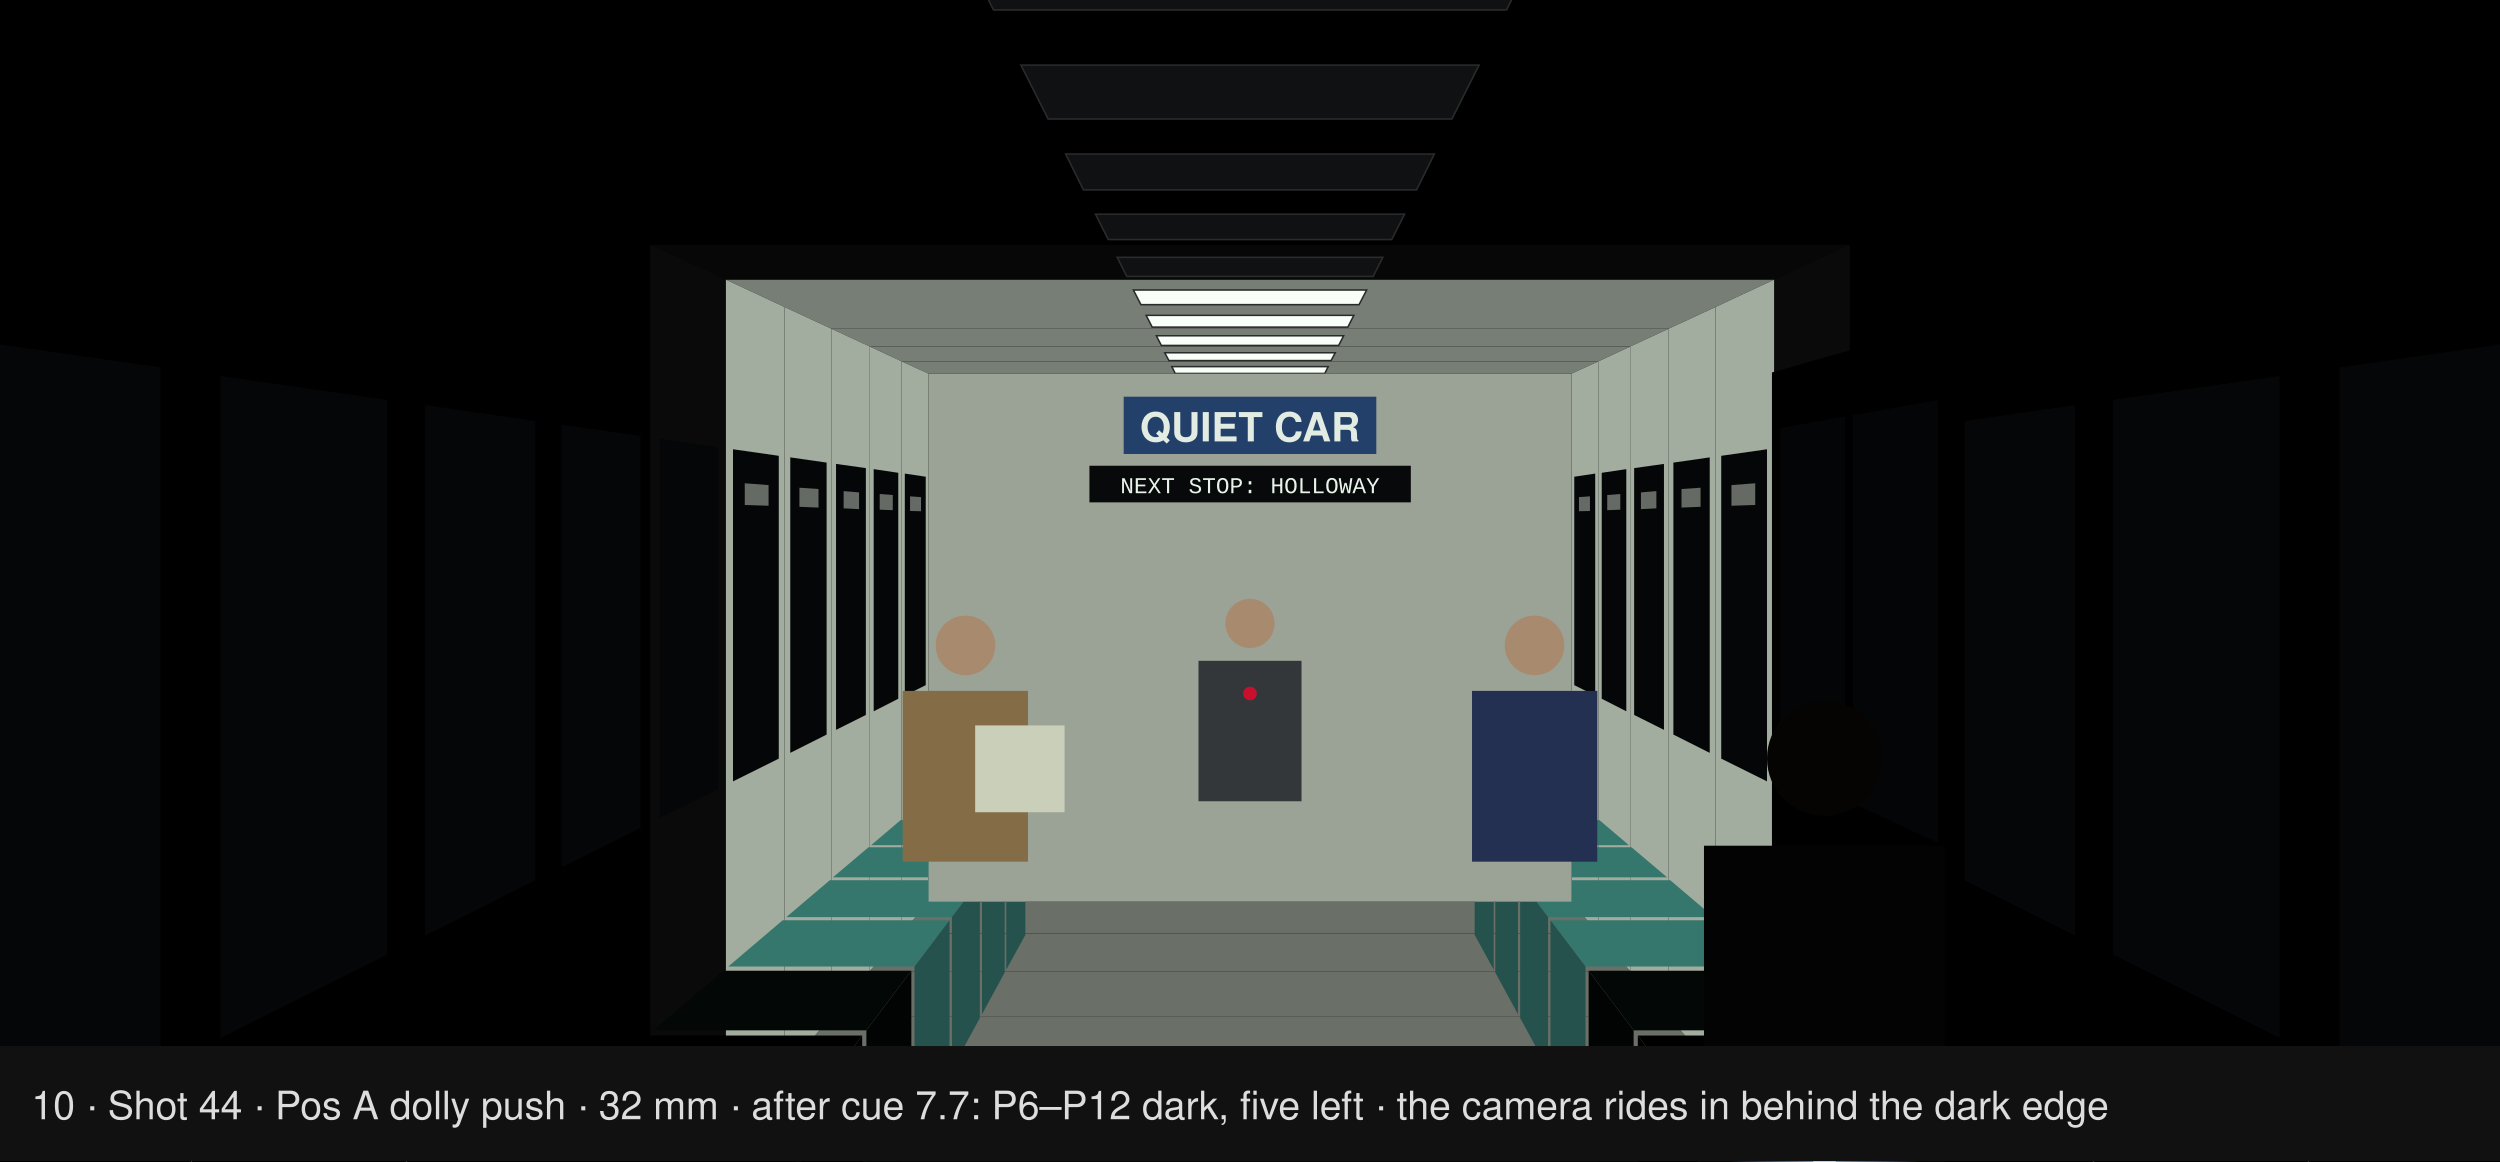
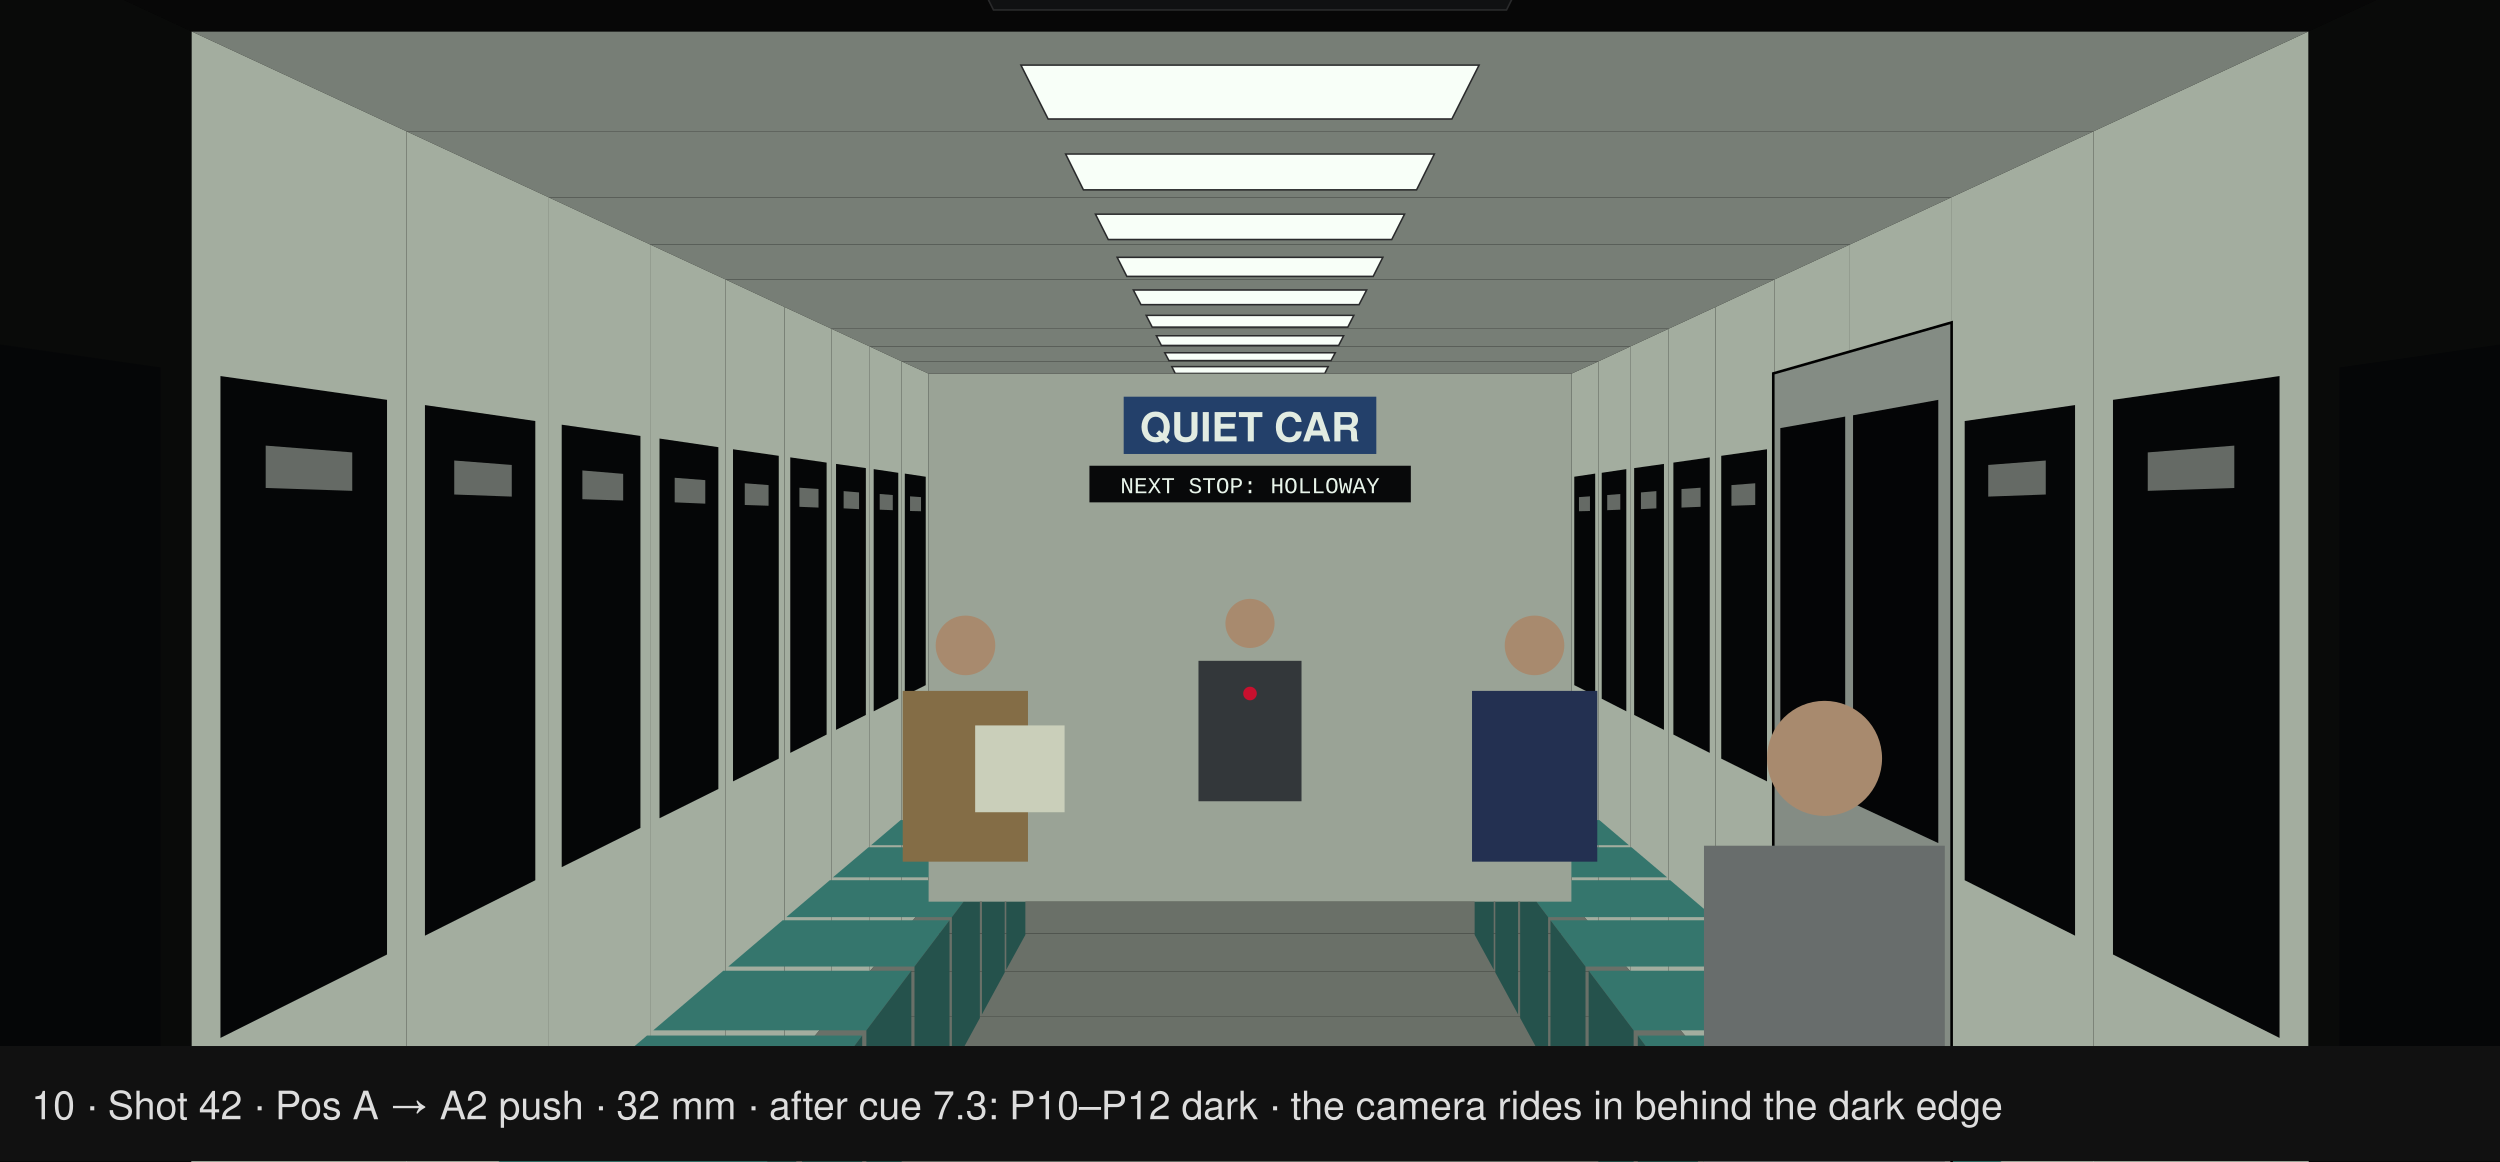
<svg xmlns="http://www.w3.org/2000/svg" viewBox="0 0 956 444" width="956" height="444">
  <defs>
    <radialGradient id="phone">
      <stop offset="0" stop-color="#9cc4ff" stop-opacity="0.9" />
      <stop offset="1" stop-color="#9cc4ff" stop-opacity="0" />
    </radialGradient>
    <radialGradient id="phoneface" cx="0.5" cy="1" r="0.9">
      <stop offset="0" stop-color="#a9cbff" stop-opacity="0.75" />
      <stop offset="1" stop-color="#a9cbff" stop-opacity="0" />
    </radialGradient>
    <linearGradient id="topdown" x1="0" y1="0" x2="0" y2="1">
      <stop offset="0" stop-color="#fff" stop-opacity="0.55" />
      <stop offset="1" stop-color="#fff" stop-opacity="0" />
    </linearGradient>
    <radialGradient id="lamp" cx="0.5" cy="0" r="1">
      <stop offset="0" stop-color="#e6f6f8" stop-opacity="0.95" />
      <stop offset="0.6" stop-color="#9fb8bd" stop-opacity="0.25" />
      <stop offset="1" stop-color="#000" stop-opacity="0" />
    </radialGradient>
  </defs>
  <g>
    <rect width="956" height="400" fill="#000" />
    <polygon points="344.8,357.0 611.2,357.0 600.9,344.8 355.1,344.8" fill="#6a7068" />
    <polygon points="344.8,138.2 611.2,138.2 600.9,142.9 355.1,142.9" fill="#777e76" />
    <polygon points="344.8,357.0 344.8,138.2 355.1,142.9 355.1,344.8" fill="#a3ad9f" />
    <polygon points="346.0,266.0 346.0,181.1 354.0,182.3 354.0,262.0" fill="#050607" />
    <polygon points="348.0,195.4 348.0,189.8 352.2,190.1 352.2,195.5" fill="#656a65" />
    <polygon points="611.2,357.0 611.2,138.2 600.9,142.9 600.9,344.8" fill="#a3ad9f" />
    <polygon points="610.0,266.0 610.0,181.1 602.0,182.3 602.0,262.0" fill="#050607" />
    <polygon points="608.0,195.4 608.0,189.8 603.8,190.1 603.8,195.5" fill="#656a65" />
    <polygon points="448.1,140.2 507.9,140.2 506.6,142.8 449.4,142.8" fill="#f8fff8" stroke="#2a2b2c" stroke-width="0.6" />
    <polygon points="332.6,371.4 623.4,371.4 611.2,357.0 344.8,357.0" fill="#6a7068" />
    <polygon points="332.6,132.5 623.4,132.5 611.2,138.2 344.8,138.2" fill="#777e76" />
    <polygon points="332.6,371.4 332.6,132.5 344.8,138.2 344.8,357.0" fill="#a3ad9f" />
    <polygon points="334.1,272.0 334.1,179.4 343.5,180.8 343.5,267.2" fill="#050607" />
    <polygon points="336.4,194.9 336.4,188.9 341.4,189.3 341.4,195.1" fill="#656a65" />
    <polygon points="623.4,371.4 623.4,132.5 611.2,138.2 611.2,357.0" fill="#a3ad9f" />
    <polygon points="621.9,272.0 621.9,179.4 612.5,180.8 612.5,267.2" fill="#050607" />
    <polygon points="619.6,194.9 619.6,188.9 614.6,189.3 614.6,195.1" fill="#656a65" />
    <polygon points="333.1,323.2 384.8,323.2 392.1,313.6 344.4,313.6" fill="#35766d" />
    <polygon points="384.8,370.8 384.8,323.2 392.1,313.6 392.1,357.5" fill="#25524c" />
    <polygon points="622.9,323.2 571.2,323.2 563.9,313.6 611.6,313.6" fill="#35766d" />
    <polygon points="571.2,370.8 571.2,323.2 563.9,313.6 563.9,357.5" fill="#25524c" />
    <polygon points="445.4,134.9 510.6,134.9 509.0,137.9 447.0,137.9" fill="#f8fff8" stroke="#2a2b2c" stroke-width="0.6" />
    <polygon points="317.9,388.6 638.1,388.6 623.4,371.4 332.6,371.4" fill="#6a7068" />
    <polygon points="317.9,125.7 638.1,125.7 623.4,132.5 332.6,132.5" fill="#777e76" />
    <polygon points="317.9,388.6 317.9,125.7 332.6,132.5 332.6,371.4" fill="#a3ad9f" />
    <polygon points="319.7,279.1 319.7,177.4 331.1,179.0 331.1,273.4" fill="#050607" />
    <polygon points="322.6,194.4 322.6,187.8 328.5,188.3 328.5,194.7" fill="#656a65" />
    <polygon points="638.1,388.6 638.1,125.7 623.4,132.5 623.4,371.4" fill="#a3ad9f" />
    <polygon points="636.3,279.1 636.3,177.4 624.9,179.0 624.9,273.4" fill="#050607" />
    <polygon points="633.4,194.4 633.4,187.8 627.5,188.3 627.5,194.7" fill="#656a65" />
    <polygon points="318.5,335.5 375.5,335.5 384.2,324.0 332.1,324.0" fill="#35766d" />
    <polygon points="375.5,387.9 375.5,335.5 384.2,324.0 384.2,371.9" fill="#25524c" />
    <polygon points="637.5,335.5 580.5,335.5 571.8,324.0 623.9,324.0" fill="#35766d" />
    <polygon points="580.5,387.9 580.5,335.5 571.8,324.0 571.8,371.9" fill="#25524c" />
    <polygon points="442.2,128.4 513.8,128.4 511.9,132.1 444.1,132.1" fill="#f8fff8" stroke="#2a2b2c" stroke-width="0.6" />
    <polygon points="300.0,409.8 656.0,409.8 638.1,388.6 317.9,388.6" fill="#6a7068" />
    <polygon points="300.0,117.4 656.0,117.4 638.1,125.7 317.9,125.7" fill="#777e76" />
    <polygon points="300.0,409.8 300.0,117.4 317.9,125.7 317.9,388.6" fill="#a3ad9f" />
    <polygon points="302.2,287.9 302.2,174.9 316.1,176.9 316.1,280.9" fill="#050607" />
    <polygon points="305.7,193.8 305.7,186.5 313.0,187.0 313.0,194.1" fill="#656a65" />
    <polygon points="656.0,409.8 656.0,117.4 638.1,125.7 638.1,388.6" fill="#a3ad9f" />
    <polygon points="653.8,287.9 653.8,174.9 639.9,176.9 639.9,280.9" fill="#050607" />
    <polygon points="650.3,193.8 650.3,186.5 643.0,187.0 643.0,194.1" fill="#656a65" />
    <polygon points="300.7,350.7 364.0,350.7 374.7,336.6 317.3,336.6" fill="#35766d" />
    <polygon points="364.0,408.9 364.0,350.7 374.7,336.6 374.7,389.3" fill="#25524c" />
    <polygon points="655.3,350.7 592.0,350.7 581.3,336.6 638.7,336.6" fill="#35766d" />
    <polygon points="592.0,408.9 592.0,350.7 581.3,336.6 581.3,389.3" fill="#25524c" />
    <polygon points="438.3,120.6 517.7,120.6 515.4,125.1 440.6,125.1" fill="#f8fff8" stroke="#2a2b2c" stroke-width="0.6" />
    <polygon points="277.5,436.3 678.5,436.3 656.0,409.8 300.0,409.8" fill="#6a7068" />
    <polygon points="277.5,106.9 678.5,106.9 656.0,117.4 300.0,117.4" fill="#777e76" />
    <polygon points="277.5,436.3 277.5,106.9 300.0,117.4 300.0,409.8" fill="#a3ad9f" />
    <polygon points="280.3,298.8 280.3,171.8 297.8,174.3 297.8,290.1" fill="#050607" />
    <polygon points="284.8,193.1 284.8,184.8 293.9,185.5 293.9,193.4" fill="#656a65" />
    <polygon points="678.5,436.3 678.5,106.9 656.0,117.4 656.0,409.8" fill="#a3ad9f" />
    <polygon points="675.7,298.8 675.7,171.8 658.2,174.3 658.2,290.1" fill="#050607" />
    <polygon points="671.2,193.1 671.2,184.8 662.1,185.5 662.1,193.4" fill="#656a65" />
    <polygon points="278.5,369.6 349.7,369.6 363.1,351.9 299.3,351.9" fill="#35766d" />
    <polygon points="349.7,435.2 349.7,369.6 363.1,351.9 363.1,410.6" fill="#25524c" />
    <polygon points="677.5,369.6 606.3,369.6 592.9,351.9 656.7,351.9" fill="#35766d" />
    <polygon points="606.3,435.2 606.3,369.6 592.9,351.9 592.9,410.6" fill="#25524c" />
    <polygon points="433.4,110.9 522.6,110.9 519.7,116.5 436.3,116.5" fill="#f8fff8" stroke="#2a2b2c" stroke-width="0.6" />
-     <polygon points="248.6,470.4 707.4,470.4 678.5,436.3 277.5,436.3" fill="#060606" />
-     <polygon points="248.6,93.5 707.4,93.5 678.5,106.9 277.5,106.9" fill="#070707" />
-     <polygon points="248.6,470.4 248.6,93.5 277.5,106.9 277.5,436.3" fill="#090a09" />
+     <polygon points="248.6,470.4 707.4,470.4 678.5,436.3 277.5,436.3" fill="#6a7068" />
+     <polygon points="248.6,93.5 707.4,93.5 678.5,106.9 277.5,106.9" fill="#777e76" />
+     <polygon points="248.6,470.4 248.6,93.5 277.5,106.9 277.5,436.3" fill="#a3ad9f" />
    <polygon points="252.2,312.9 252.2,167.7 274.7,171.0 274.7,301.7" fill="#050607" />
-     <polygon points="707.4,470.4 707.4,93.5 678.5,106.9 678.5,436.3" fill="#090a09" />
+     <polygon points="258.0,192.1 258.0,182.7 269.7,183.6 269.7,192.6" fill="#656a65" />
+     <polygon points="707.4,470.4 707.4,93.5 678.5,106.9 678.5,436.3" fill="#a3ad9f" />
    <polygon points="703.8,312.9 703.8,167.7 681.3,171.0 681.3,301.7" fill="#050607" />
-     <polygon points="249.8,394.0 331.3,394.0 348.5,371.2 276.6,371.2" fill="#030706" />
-     <polygon points="331.3,468.9 331.3,394.0 348.5,371.2 348.5,437.4" fill="#020404" />
-     <polygon points="706.2,394.0 624.7,394.0 607.5,371.2 679.4,371.2" fill="#030706" />
-     <polygon points="624.7,468.9 624.7,394.0 607.5,371.2 607.5,437.4" fill="#020404" />
-     <polygon points="427.2,98.4 528.8,98.4 525.1,105.7 430.9,105.7" fill="#101112" stroke="#2a2b2c" stroke-width="0.6" />
-     <polygon points="209.9,516.0 746.1,516.0 707.4,470.4 248.6,470.4" fill="#000000" />
-     <polygon points="209.9,75.5 746.1,75.5 707.4,93.5 248.6,93.5" fill="#000000" />
-     <polygon points="209.9,516.0 209.9,75.5 248.6,93.5 248.6,470.4" fill="#000000" />
+     <polygon points="698.0,192.1 698.0,182.7 686.3,183.6 686.3,192.6" fill="#656a65" />
+     <polygon points="249.8,394.0 331.3,394.0 348.5,371.2 276.6,371.2" fill="#35766d" />
+     <polygon points="331.3,468.9 331.3,394.0 348.5,371.2 348.5,437.4" fill="#25524c" />
+     <polygon points="706.2,394.0 624.7,394.0 607.5,371.2 679.4,371.2" fill="#35766d" />
+     <polygon points="624.7,468.9 624.7,394.0 607.5,371.2 607.5,437.4" fill="#25524c" />
+     <polygon points="427.2,98.4 528.8,98.4 525.1,105.7 430.9,105.7" fill="#f8fff8" stroke="#2a2b2c" stroke-width="0.6" />
+     <polygon points="209.9,516.0 746.1,516.0 707.4,470.4 248.6,470.4" fill="#6a7068" />
+     <polygon points="209.9,75.5 746.1,75.5 707.4,93.5 248.6,93.5" fill="#777e76" />
+     <polygon points="209.9,516.0 209.9,75.5 248.6,93.5 248.6,470.4" fill="#a3ad9f" />
    <polygon points="214.8,331.6 214.8,162.4 244.9,166.7 244.9,316.6" fill="#050607" />
-     <polygon points="746.1,516.0 746.1,75.5 707.4,93.5 707.4,470.4" fill="#000000" />
+     <polygon points="222.7,190.9 222.7,179.9 238.3,181.2 238.3,191.4" fill="#656a65" />
+     <polygon points="746.1,516.0 746.1,75.5 707.4,93.5 707.4,470.4" fill="#a3ad9f" />
    <polygon points="741.2,331.6 741.2,162.4 711.1,166.7 711.1,316.6" fill="#050607" />
-     <polygon points="211.5,426.5 306.7,426.5 329.7,396.0 247.4,396.0" fill="#000000" />
-     <polygon points="306.7,514.1 306.7,426.5 329.7,396.0 329.7,471.8" fill="#000000" />
-     <polygon points="744.5,426.5 649.3,426.5 626.3,396.0 708.6,396.0" fill="#000000" />
-     <polygon points="649.3,514.1 649.3,426.5 626.3,396.0 626.3,471.8" fill="#000000" />
-     <polygon points="418.9,81.9 537.1,81.9 532.2,91.6 423.8,91.6" fill="#101112" stroke="#2a2b2c" stroke-width="0.6" />
-     <polygon points="155.4,580.2 800.6,580.2 746.1,516.0 209.9,516.0" fill="#000000" />
-     <polygon points="155.4,50.2 800.6,50.2 746.1,75.5 209.9,75.5" fill="#000000" />
-     <polygon points="155.4,580.2 155.4,50.2 209.9,75.5 209.9,516.0" fill="#000000" />
+     <polygon points="733.3,190.9 733.3,179.9 717.7,181.2 717.7,191.4" fill="#656a65" />
+     <polygon points="211.5,426.5 306.7,426.5 329.7,396.0 247.4,396.0" fill="#35766d" />
+     <polygon points="306.7,514.1 306.7,426.5 329.7,396.0 329.7,471.8" fill="#25524c" />
+     <polygon points="744.5,426.5 649.3,426.5 626.3,396.0 708.6,396.0" fill="#35766d" />
+     <polygon points="649.3,514.1 649.3,426.5 626.3,396.0 626.3,471.8" fill="#25524c" />
+     <polygon points="418.9,81.9 537.1,81.9 532.2,91.6 423.8,91.6" fill="#f8fff8" stroke="#2a2b2c" stroke-width="0.6" />
+     <polygon points="155.4,580.2 800.6,580.2 746.1,516.0 209.9,516.0" fill="#6a7068" />
+     <polygon points="155.4,50.2 800.6,50.2 746.1,75.5 209.9,75.5" fill="#777e76" />
+     <polygon points="155.4,580.2 155.4,50.2 209.9,75.5 209.9,516.0" fill="#a3ad9f" />
    <polygon points="162.5,357.8 162.5,154.9 204.7,161.0 204.7,336.6" fill="#050607" />
-     <polygon points="800.6,580.2 800.6,50.2 746.1,75.5 746.1,516.0" fill="#000000" />
+     <polygon points="173.7,189.1 173.7,176.1 195.7,177.8 195.7,189.9" fill="#656a65" />
+     <polygon points="800.6,580.2 800.6,50.2 746.1,75.5 746.1,516.0" fill="#a3ad9f" />
    <polygon points="793.5,357.8 793.5,154.9 751.3,161.0 751.3,336.6" fill="#050607" />
-     <polygon points="157.8,472.2 272.2,472.2 304.5,429.4 208.2,429.4" fill="#000000" />
-     <polygon points="272.2,577.4 272.2,472.2 304.5,429.4 304.5,518.0" fill="#000000" />
-     <polygon points="798.2,472.2 683.8,472.2 651.5,429.4 747.8,429.4" fill="#000000" />
-     <polygon points="683.8,577.4 683.8,472.2 651.5,429.4 651.5,518.0" fill="#000000" />
-     <polygon points="407.5,58.9 548.5,58.9 541.7,72.6 414.3,72.6" fill="#101112" stroke="#2a2b2c" stroke-width="0.6" />
-     <polygon points="73.2,677.1 882.8,677.1 800.6,580.2 155.4,580.2" fill="#000000" />
-     <polygon points="73.2,12.0 882.8,12.0 800.6,50.2 155.4,50.2" fill="#000000" />
-     <polygon points="73.2,677.1 73.2,12.0 155.4,50.2 155.4,580.2" fill="#000000" />
+     <polygon points="782.3,189.1 782.3,176.1 760.3,177.8 760.3,189.9" fill="#656a65" />
+     <polygon points="157.8,472.2 272.2,472.2 304.5,429.4 208.2,429.4" fill="#35766d" />
+     <polygon points="272.2,577.4 272.2,472.2 304.5,429.4 304.5,518.0" fill="#25524c" />
+     <polygon points="798.2,472.2 683.8,472.2 651.5,429.4 747.8,429.4" fill="#35766d" />
+     <polygon points="683.8,577.4 683.8,472.2 651.5,429.4 651.5,518.0" fill="#25524c" />
+     <polygon points="407.5,58.9 548.5,58.9 541.7,72.6 414.3,72.6" fill="#f8fff8" stroke="#2a2b2c" stroke-width="0.6" />
+     <polygon points="73.2,677.1 882.8,677.1 800.6,580.2 155.4,580.2" fill="#6a7068" />
+     <polygon points="73.2,12.0 882.8,12.0 800.6,50.2 155.4,50.2" fill="#777e76" />
+     <polygon points="73.2,677.1 73.2,12.0 155.4,50.2 155.4,580.2" fill="#a3ad9f" />
    <polygon points="84.3,396.9 84.3,143.8 148.0,152.9 148.0,365.0" fill="#050607" />
-     <polygon points="882.8,677.1 882.8,12.0 800.6,50.2 800.6,580.2" fill="#000000" />
+     <polygon points="101.6,186.6 101.6,170.4 134.7,173.0 134.7,187.7" fill="#656a65" />
+     <polygon points="882.8,677.1 882.8,12.0 800.6,50.2 800.6,580.2" fill="#a3ad9f" />
    <polygon points="871.7,396.9 871.7,143.8 808.0,152.9 808.0,365.0" fill="#050607" />
-     <polygon points="76.9,540.9 220.2,540.9 269.0,476.3 152.9,476.3" fill="#000000" />
-     <polygon points="220.2,672.7 220.2,540.9 269.0,476.3 269.0,583.1" fill="#000000" />
-     <polygon points="879.1,540.9 735.8,540.9 687.0,476.3 803.1,476.3" fill="#000000" />
-     <polygon points="735.8,672.7 735.8,540.9 687.0,476.3 687.0,583.1" fill="#000000" />
-     <polygon points="390.4,24.9 565.6,24.9 555.2,45.5 400.8,45.5" fill="#101112" stroke="#2a2b2c" stroke-width="0.6" />
-     <polygon points="-65.3,840.4 1021.3,840.4 882.8,677.1 73.2,677.1" fill="#000000" />
-     <polygon points="-65.3,-52.3 1021.3,-52.3 882.8,12.0 73.2,12.0" fill="#000000" />
-     <polygon points="-65.3,840.4 -65.3,-52.3 73.2,12.0 73.2,677.1" fill="#000000" />
+     <polygon points="854.4,186.6 854.4,170.4 821.3,173.0 821.3,187.7" fill="#656a65" />
+     <polygon points="76.9,540.9 220.2,540.9 269.0,476.3 152.9,476.3" fill="#35766d" />
+     <polygon points="220.2,672.7 220.2,540.9 269.0,476.3 269.0,583.1" fill="#25524c" />
+     <polygon points="879.1,540.9 735.8,540.9 687.0,476.3 803.1,476.3" fill="#35766d" />
+     <polygon points="735.8,672.7 735.8,540.9 687.0,476.3 687.0,583.1" fill="#25524c" />
+     <polygon points="390.4,24.9 565.6,24.9 555.2,45.5 400.8,45.5" fill="#f8fff8" stroke="#2a2b2c" stroke-width="0.6" />
+     <polygon points="-65.3,840.4 1021.3,840.4 882.8,677.1 73.2,677.1" fill="#060606" />
+     <polygon points="-65.3,-52.3 1021.3,-52.3 882.8,12.0 73.2,12.0" fill="#070707" />
+     <polygon points="-65.3,840.4 -65.3,-52.3 73.2,12.0 73.2,677.1" fill="#090a09" />
    <polygon points="-45.5,461.8 -45.5,125.2 61.4,140.5 61.4,408.3" fill="#050607" />
-     <polygon points="1021.3,840.4 1021.3,-52.3 882.8,12.0 882.8,677.1" fill="#000000" />
+     <polygon points="1021.3,840.4 1021.3,-52.3 882.8,12.0 882.8,677.1" fill="#090a09" />
    <polygon points="1001.5,461.8 1001.5,125.2 894.6,140.5 894.6,408.3" fill="#050607" />
-     <polygon points="-58.6,656.1 133.1,656.1 215.3,547.4 69.3,547.4" fill="#000000" />
-     <polygon points="133.1,832.4 133.1,656.1 215.3,547.4 215.3,681.7" fill="#000000" />
-     <polygon points="1014.6,656.1 822.9,656.1 740.7,547.4 886.7,547.4" fill="#000000" />
-     <polygon points="822.9,832.4 822.9,656.1 740.7,547.4 740.7,681.7" fill="#000000" />
+     <polygon points="-58.6,656.1 133.1,656.1 215.3,547.4 69.3,547.4" fill="#030706" />
+     <polygon points="133.1,832.4 133.1,656.1 215.3,547.4 215.3,681.7" fill="#020404" />
+     <polygon points="1014.6,656.1 822.9,656.1 740.7,547.4 886.7,547.4" fill="#030706" />
+     <polygon points="822.9,832.4 822.9,656.1 740.7,547.4 740.7,681.7" fill="#020404" />
    <polygon points="362.6,-30.8 593.4,-30.8 576.1,3.8 379.9,3.8" fill="#101112" stroke="#2a2b2c" stroke-width="0.6" />
    <polygon points="-347.9,1173.4 1303.9,1173.4 1021.3,840.4 -65.3,840.4" fill="#000000" />
    <polygon points="-347.9,-183.4 1303.9,-183.4 1021.3,-52.3 -65.3,-52.3" fill="#000000" />
    <polygon points="-347.9,1173.4 -347.9,-183.4 -65.3,-52.3 -65.3,840.4" fill="#000000" />
    <polygon points="-302.9,590.5 -302.9,88.4 -86.7,119.3 -86.7,482.4" fill="#050607" />
    <polygon points="1303.9,1173.4 1303.9,-183.4 1021.3,-52.3 1021.3,840.4" fill="#000000" />
    <polygon points="1258.9,590.5 1258.9,88.4 1042.7,119.3 1042.7,482.4" fill="#050607" />
    <polygon points="-332.3,888.8 -42.9,888.8 124.2,667.8 -72.3,667.8" fill="#000000" />
    <polygon points="-42.9,1155.0 -42.9,888.8 124.2,667.8 124.2,848.6" fill="#000000" />
    <polygon points="1288.3,888.8 998.9,888.8 831.8,667.8 1028.3,667.8" fill="#000000" />
    <polygon points="998.9,1155.0 998.9,888.8 831.8,667.8 831.8,848.6" fill="#000000" />
    <polygon points="308.8,-138.3 647.2,-138.3 612.5,-68.9 343.5,-68.9" fill="#101112" stroke="#2a2b2c" stroke-width="0.6" />
    <polygon points="-1242.6,2227.8 2198.6,2227.8 1303.9,1173.4 -347.9,1173.4" fill="#000000" />
    <polygon points="-1242.6,-598.8 2198.6,-598.8 1303.9,-183.4 -347.9,-183.4" fill="#000000" />
    <polygon points="-1242.6,2227.8 -1242.6,-598.8 -347.9,-183.4 -347.9,1173.4" fill="#000000" />
    <polygon points="-1058.2,968.1 -1058.2,-19.5 -398.4,74.8 -398.4,638.2" fill="#050607" />
    <polygon points="2198.6,2227.8 2198.6,-598.8 1303.9,-183.4 1303.9,1173.4" fill="#000000" />
    <polygon points="2014.2,968.1 2014.2,-19.5 1354.4,74.8 1354.4,638.2" fill="#050607" />
    <polygon points="-1176.4,1606.3 -585.6,1606.3 -63.3,915.7 -364.1,915.7" fill="#000000" />
    <polygon points="-585.6,2149.9 -585.6,1606.3 -63.3,915.7 -63.3,1192.4" fill="#000000" />
    <polygon points="2132.4,1606.3 1541.6,1606.3 1019.3,915.7 1320.1,915.7" fill="#000000" />
    <polygon points="1541.6,2149.9 1541.6,1606.3 1019.3,915.7 1019.3,1192.4" fill="#000000" />
    <polygon points="161.3,-433.5 794.7,-433.5 691.5,-227.1 264.5,-227.1" fill="#101112" stroke="#2a2b2c" stroke-width="0.6" />
-     <polygon points="746.3,516.4 746.3,123.3 678.1,142.8 678.1,436.0" fill="#000000" stroke="#000" stroke-width="1" />
+     <polygon points="746.3,516.4 746.3,123.3 678.1,142.8 678.1,436.0" fill="#848c84" stroke="#000" stroke-width="1" />
    <polygon points="741.2,322.4 741.2,152.9 708.6,158.8 708.6,307.2" fill="#040506" />
    <polygon points="705.6,305.8 705.6,159.3 680.8,163.7 680.8,294.3" fill="#040506" />
    <polygon points="355.1,344.8 600.9,344.8 600.9,142.9 355.1,142.9" fill="#9aa396" />
    <rect x="429.7" y="151.7" width="96.6" height="21.9" fill="#23406a" />
    <text x="478.0" y="168.8" font-size="15.4" fill="#e2ece2" text-anchor="middle" font-family="Helvetica,Arial" font-weight="bold">QUIET CAR</text>
    <rect x="416.6" y="178.1" width="122.9" height="14.0" fill="#08090a" />
    <text x="478.0" y="188.6" font-size="8.7" fill="#e8f4ea" text-anchor="middle" font-family="Courier New,monospace">NEXT STOP: HOLLOWAY</text>
    <polygon points="458.3,306.4 458.3,252.7 497.7,252.7 497.7,306.4" fill="#33373a" />
    <circle cx="478.0" cy="238.4" r="9.4" fill="#a88a6e" />
    <circle cx="478.0" cy="265.2" r="2.6" fill="#c8102e" />
    <polygon points="345.2,329.5 345.2,264.2 393.1,264.2 393.1,329.5" fill="#846d46" />
    <circle cx="369.2" cy="246.8" r="11.4" fill="#a88a6e" />
    <rect x="372.9" y="277.4" width="34.2" height="33.2" fill="#cacfba" />
    <polygon points="562.9,329.5 562.9,264.2 610.8,264.2 610.8,329.5" fill="#233051" />
    <circle cx="586.8" cy="246.8" r="11.4" fill="#a88a6e" />
-     <polygon points="651.6,448.9 651.6,323.4 743.7,323.4 743.7,448.9" fill="#030303" />
-     <circle cx="697.7" cy="290.0" r="22.0" fill="#050403" />
-     <circle cx="697.7" cy="444.8" r="36.8" fill="url(#phone)" opacity="1.00" />
-     <rect x="693.4" y="442.1" width="8.6" height="5.4" fill="#cfe3ff" />
+     <polygon points="651.6,448.9 651.6,323.4 743.7,323.4 743.7,448.9" fill="#686d6c" />
+     <circle cx="697.7" cy="290.0" r="22.0" fill="#a88a6e" />
  </g>
  <rect y="400" width="956" height="44" fill="#111" />
-   <text x="12" y="428" font-family="Helvetica,Arial" font-size="15" fill="#ddd">10 · Shot 44 · Pos A dolly push · 32 mm · after cue 7.7: P6–P12 dark, five left · the camera rides in behind the dark edge</text>
+   <text x="12" y="428" font-family="Helvetica,Arial" font-size="15" fill="#ddd">10 · Shot 42 · Pos A → A2 push · 32 mm · after cue 7.3: P10–P12 dark · the camera rides in behind the dark edge</text>
</svg>
